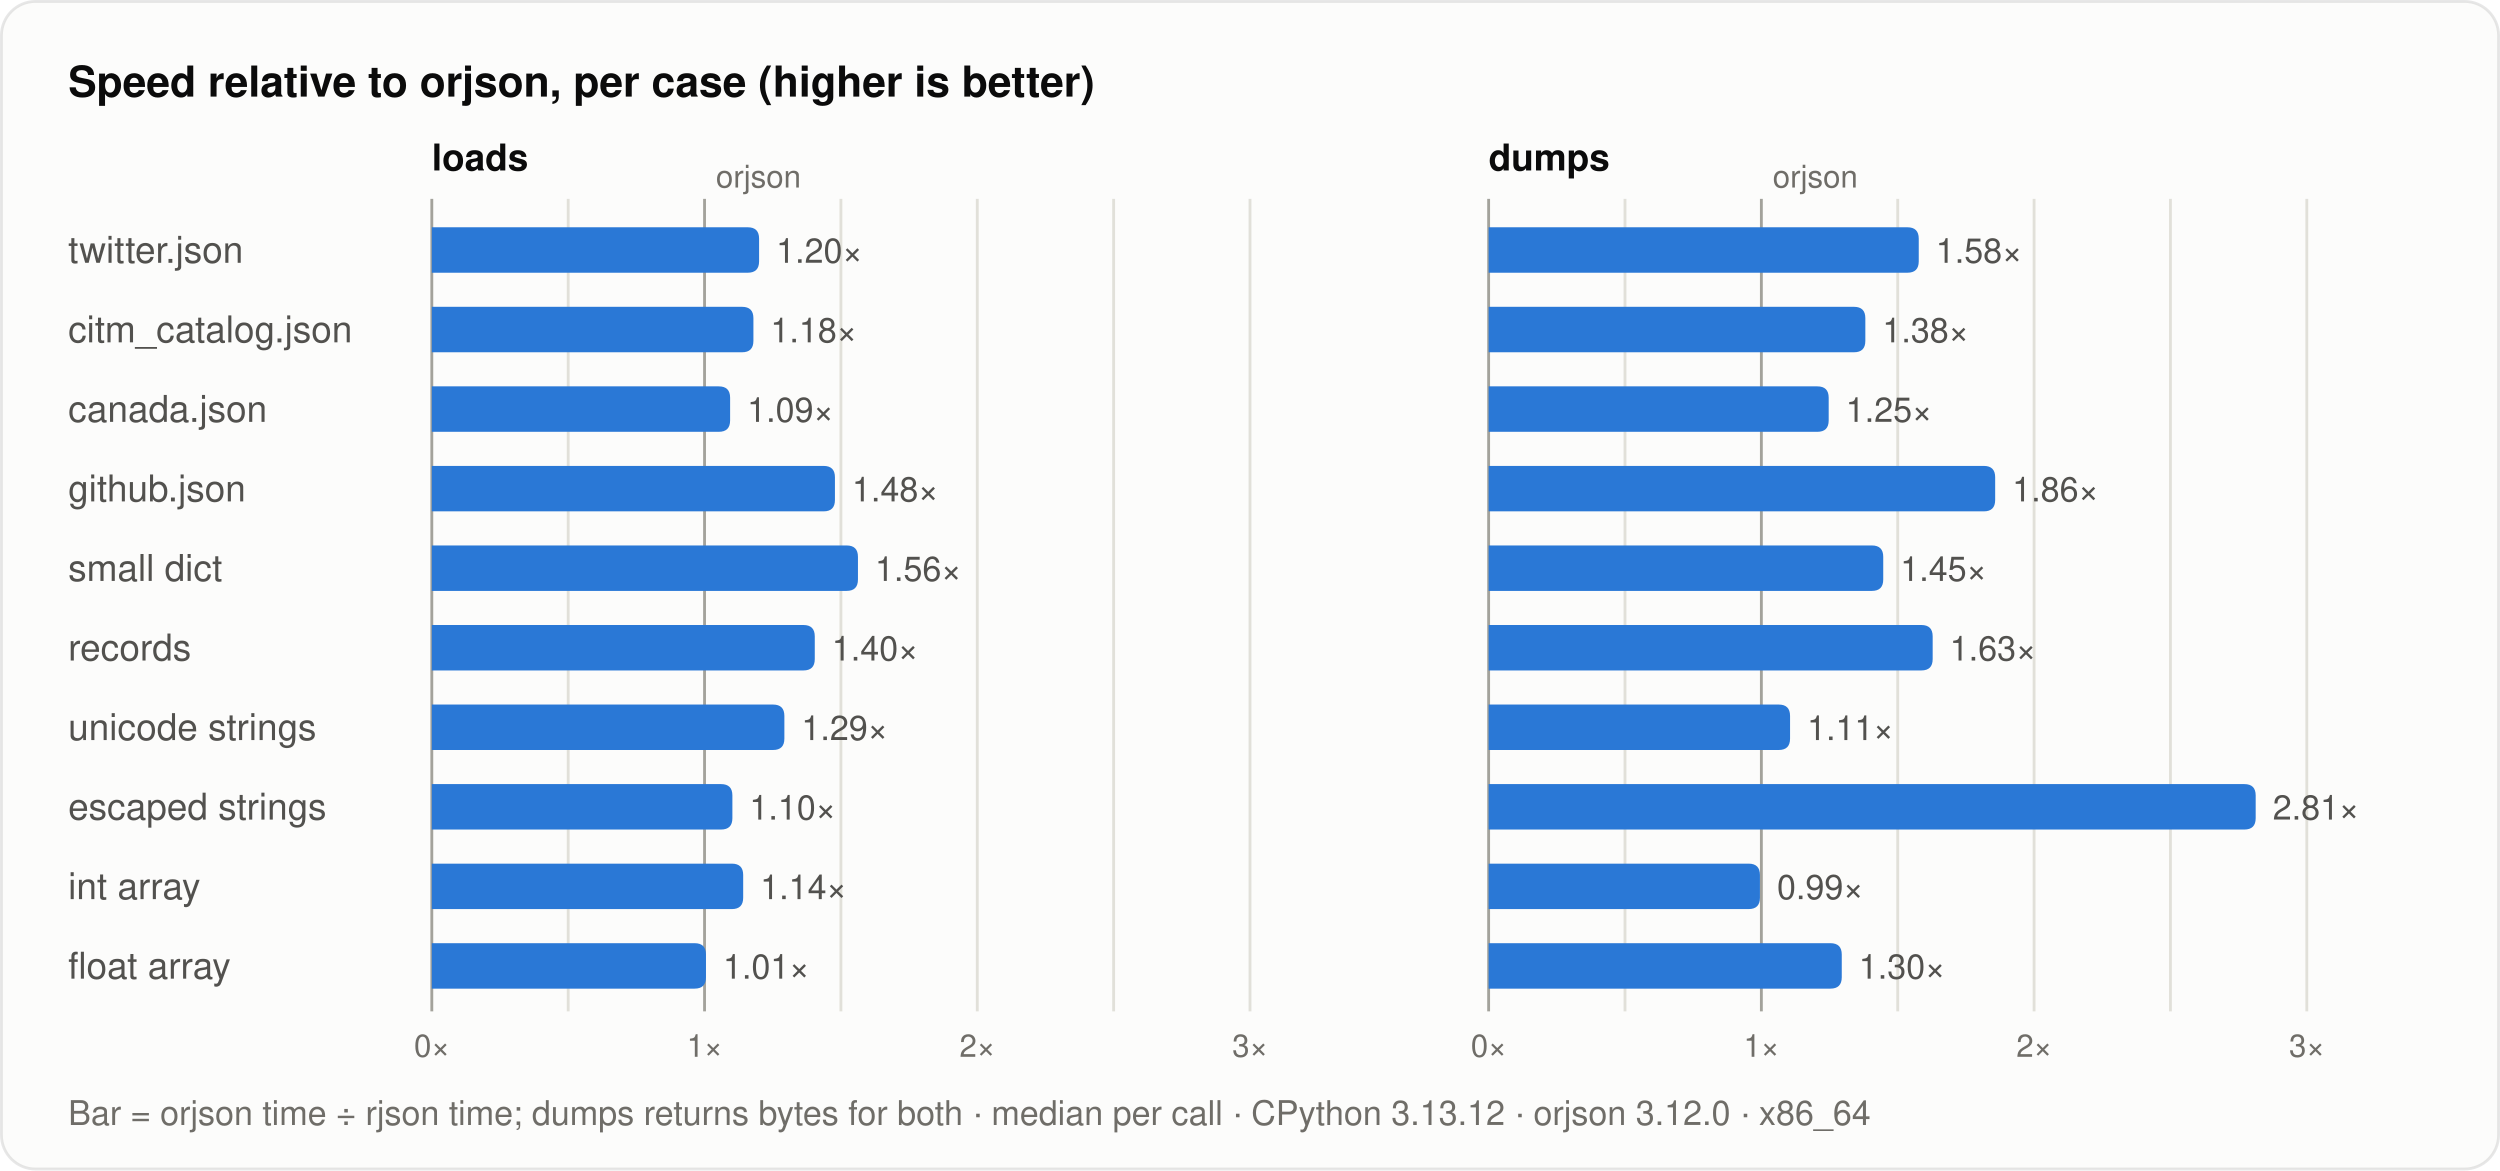
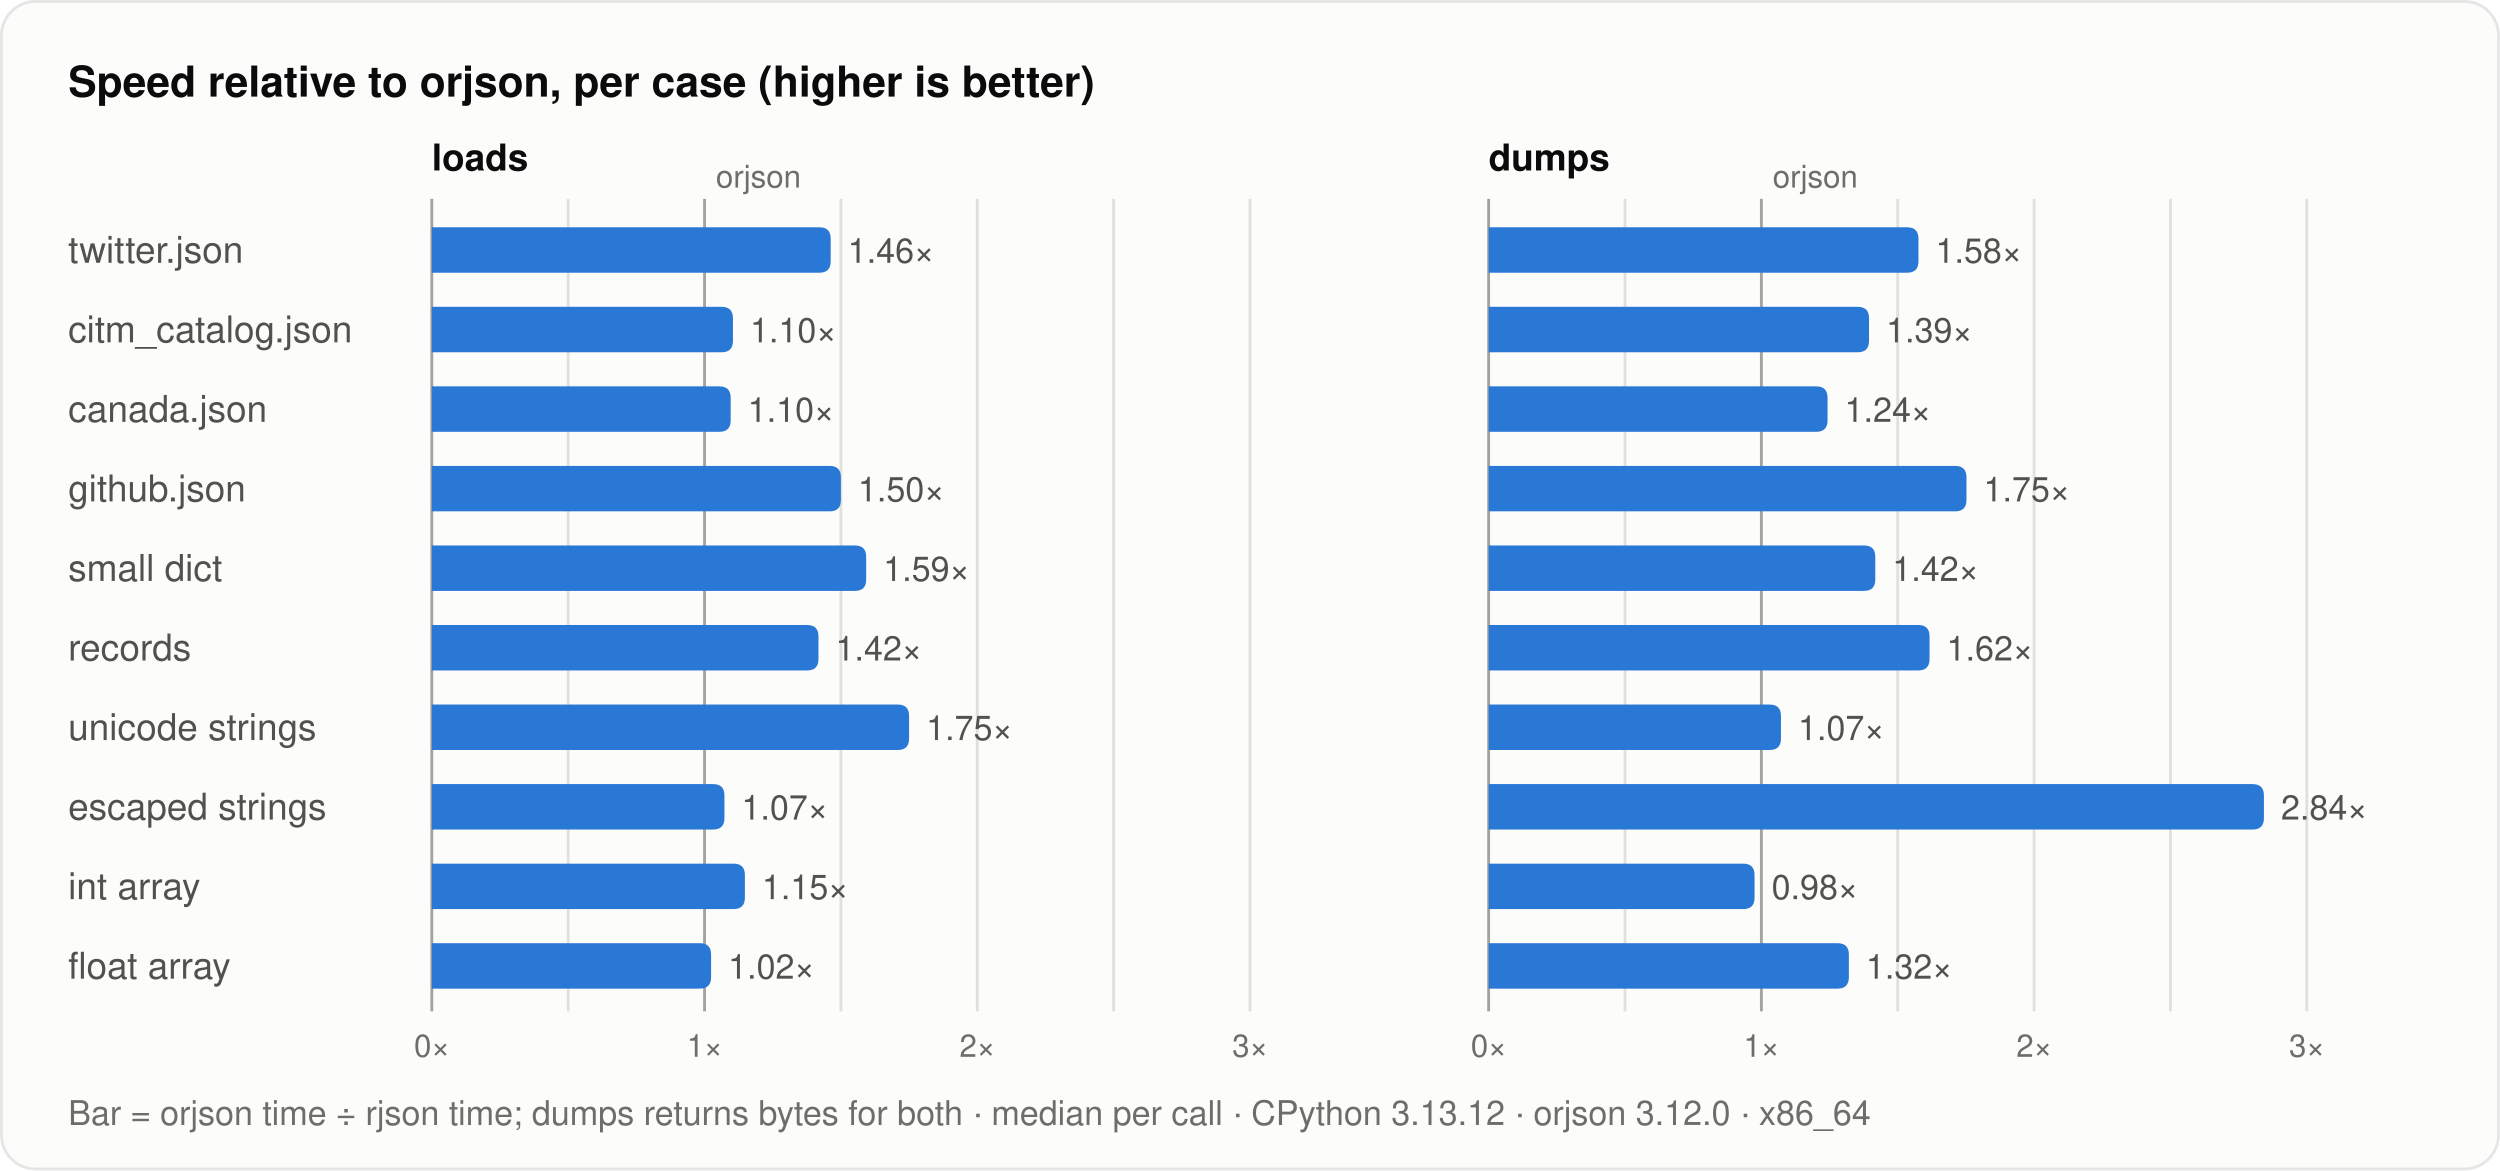
<svg xmlns="http://www.w3.org/2000/svg" width="880" height="412" viewBox="0 0 880 412" role="img" aria-label="rjson speed relative to orjson per benchmark case, loads and dumps">
  <rect x="0.5" y="0.5" width="879" height="411" rx="12" fill="#fcfcfb" stroke="rgba(11,11,11,0.10)" />
  <text x="24.0" y="34.0" font-family="system-ui, -apple-system, &quot;Segoe UI&quot;, Helvetica, Arial, sans-serif" font-size="15" font-weight="600" fill="#0b0b0b" text-anchor="start">Speed relative to orjson, per case (higher is better)</text>
  <text x="24.0" y="92.5" font-family="system-ui, -apple-system, &quot;Segoe UI&quot;, Helvetica, Arial, sans-serif" font-size="13" font-weight="400" fill="#52514e" text-anchor="start">twitter.json</text>
  <text x="24.0" y="120.5" font-family="system-ui, -apple-system, &quot;Segoe UI&quot;, Helvetica, Arial, sans-serif" font-size="13" font-weight="400" fill="#52514e" text-anchor="start">citm_catalog.json</text>
  <text x="24.0" y="148.5" font-family="system-ui, -apple-system, &quot;Segoe UI&quot;, Helvetica, Arial, sans-serif" font-size="13" font-weight="400" fill="#52514e" text-anchor="start">canada.json</text>
  <text x="24.0" y="176.5" font-family="system-ui, -apple-system, &quot;Segoe UI&quot;, Helvetica, Arial, sans-serif" font-size="13" font-weight="400" fill="#52514e" text-anchor="start">github.json</text>
  <text x="24.0" y="204.5" font-family="system-ui, -apple-system, &quot;Segoe UI&quot;, Helvetica, Arial, sans-serif" font-size="13" font-weight="400" fill="#52514e" text-anchor="start">small dict</text>
  <text x="24.0" y="232.5" font-family="system-ui, -apple-system, &quot;Segoe UI&quot;, Helvetica, Arial, sans-serif" font-size="13" font-weight="400" fill="#52514e" text-anchor="start">records</text>
  <text x="24.0" y="260.5" font-family="system-ui, -apple-system, &quot;Segoe UI&quot;, Helvetica, Arial, sans-serif" font-size="13" font-weight="400" fill="#52514e" text-anchor="start">unicode strings</text>
  <text x="24.0" y="288.5" font-family="system-ui, -apple-system, &quot;Segoe UI&quot;, Helvetica, Arial, sans-serif" font-size="13" font-weight="400" fill="#52514e" text-anchor="start">escaped strings</text>
  <text x="24.0" y="316.5" font-family="system-ui, -apple-system, &quot;Segoe UI&quot;, Helvetica, Arial, sans-serif" font-size="13" font-weight="400" fill="#52514e" text-anchor="start">int array</text>
  <text x="24.0" y="344.5" font-family="system-ui, -apple-system, &quot;Segoe UI&quot;, Helvetica, Arial, sans-serif" font-size="13" font-weight="400" fill="#52514e" text-anchor="start">float array</text>
  <text x="152.0" y="60.0" font-family="system-ui, -apple-system, &quot;Segoe UI&quot;, Helvetica, Arial, sans-serif" font-size="13" font-weight="600" fill="#0b0b0b" text-anchor="start">loads</text>
  <line x1="152.0" y1="70" x2="152.0" y2="356" stroke="#a3a29b" stroke-width="1" />
  <text x="152.0" y="372.0" font-family="system-ui, -apple-system, &quot;Segoe UI&quot;, Helvetica, Arial, sans-serif" font-size="11" font-weight="400" fill="#6f6d68" text-anchor="middle" style="font-variant-numeric: tabular-nums">0×</text>
  <line x1="200.0" y1="70" x2="200.0" y2="356" stroke="#e1e0d9" stroke-width="1" />
  <line x1="248.0" y1="70" x2="248.0" y2="356" stroke="#a3a29b" stroke-width="1" />
  <text x="248.0" y="372.0" font-family="system-ui, -apple-system, &quot;Segoe UI&quot;, Helvetica, Arial, sans-serif" font-size="11" font-weight="400" fill="#6f6d68" text-anchor="middle" style="font-variant-numeric: tabular-nums">1×</text>
  <line x1="296.0" y1="70" x2="296.0" y2="356" stroke="#e1e0d9" stroke-width="1" />
  <line x1="344.0" y1="70" x2="344.0" y2="356" stroke="#e1e0d9" stroke-width="1" />
  <text x="344.0" y="372.0" font-family="system-ui, -apple-system, &quot;Segoe UI&quot;, Helvetica, Arial, sans-serif" font-size="11" font-weight="400" fill="#6f6d68" text-anchor="middle" style="font-variant-numeric: tabular-nums">2×</text>
  <line x1="392.0" y1="70" x2="392.0" y2="356" stroke="#e1e0d9" stroke-width="1" />
  <line x1="440.0" y1="70" x2="440.0" y2="356" stroke="#e1e0d9" stroke-width="1" />
  <text x="440.0" y="372.0" font-family="system-ui, -apple-system, &quot;Segoe UI&quot;, Helvetica, Arial, sans-serif" font-size="11" font-weight="400" fill="#6f6d68" text-anchor="middle" style="font-variant-numeric: tabular-nums">3×</text>
  <text x="252.0" y="66.0" font-family="system-ui, -apple-system, &quot;Segoe UI&quot;, Helvetica, Arial, sans-serif" font-size="11" font-weight="400" fill="#6f6d68" text-anchor="start">orjson</text>
-   <path d="M152.0,80.0 H263.2 Q267.2,80.0 267.2,84.0 V92.0 Q267.2,96.0 263.2,96.0 H152.0 Z" fill="#2a78d6" />
-   <text x="273.2" y="92.5" font-family="system-ui, -apple-system, &quot;Segoe UI&quot;, Helvetica, Arial, sans-serif" font-size="12" font-weight="400" fill="#52514e" text-anchor="start" style="font-variant-numeric: tabular-nums">1.20×</text>
-   <path d="M152.0,108.0 H261.2 Q265.2,108.0 265.2,112.0 V120.0 Q265.2,124.0 261.2,124.0 H152.0 Z" fill="#2a78d6" />
-   <text x="271.2" y="120.5" font-family="system-ui, -apple-system, &quot;Segoe UI&quot;, Helvetica, Arial, sans-serif" font-size="12" font-weight="400" fill="#52514e" text-anchor="start" style="font-variant-numeric: tabular-nums">1.18×</text>
-   <path d="M152.0,136.0 H253.0 Q257.0,136.0 257.0,140.0 V148.0 Q257.0,152.0 253.0,152.0 H152.0 Z" fill="#2a78d6" />
-   <text x="263.0" y="148.5" font-family="system-ui, -apple-system, &quot;Segoe UI&quot;, Helvetica, Arial, sans-serif" font-size="12" font-weight="400" fill="#52514e" text-anchor="start" style="font-variant-numeric: tabular-nums">1.09×</text>
-   <path d="M152.0,164.0 H289.9 Q293.9,164.0 293.9,168.0 V176.0 Q293.9,180.0 289.9,180.0 H152.0 Z" fill="#2a78d6" />
-   <text x="299.9" y="176.5" font-family="system-ui, -apple-system, &quot;Segoe UI&quot;, Helvetica, Arial, sans-serif" font-size="12" font-weight="400" fill="#52514e" text-anchor="start" style="font-variant-numeric: tabular-nums">1.48×</text>
-   <path d="M152.0,192.0 H298.0 Q302.0,192.0 302.0,196.0 V204.0 Q302.0,208.0 298.0,208.0 H152.0 Z" fill="#2a78d6" />
-   <text x="308.0" y="204.5" font-family="system-ui, -apple-system, &quot;Segoe UI&quot;, Helvetica, Arial, sans-serif" font-size="12" font-weight="400" fill="#52514e" text-anchor="start" style="font-variant-numeric: tabular-nums">1.56×</text>
-   <path d="M152.0,220.0 H282.8 Q286.8,220.0 286.8,224.0 V232.0 Q286.8,236.0 282.8,236.0 H152.0 Z" fill="#2a78d6" />
-   <text x="292.8" y="232.5" font-family="system-ui, -apple-system, &quot;Segoe UI&quot;, Helvetica, Arial, sans-serif" font-size="12" font-weight="400" fill="#52514e" text-anchor="start" style="font-variant-numeric: tabular-nums">1.40×</text>
-   <path d="M152.0,248.0 H272.1 Q276.1,248.0 276.1,252.0 V260.0 Q276.1,264.0 272.1,264.0 H152.0 Z" fill="#2a78d6" />
-   <text x="282.1" y="260.5" font-family="system-ui, -apple-system, &quot;Segoe UI&quot;, Helvetica, Arial, sans-serif" font-size="12" font-weight="400" fill="#52514e" text-anchor="start" style="font-variant-numeric: tabular-nums">1.29×</text>
-   <path d="M152.0,276.0 H253.8 Q257.8,276.0 257.8,280.0 V288.0 Q257.8,292.0 253.8,292.0 H152.0 Z" fill="#2a78d6" />
-   <text x="263.8" y="288.5" font-family="system-ui, -apple-system, &quot;Segoe UI&quot;, Helvetica, Arial, sans-serif" font-size="12" font-weight="400" fill="#52514e" text-anchor="start" style="font-variant-numeric: tabular-nums">1.10×</text>
-   <path d="M152.0,304.0 H257.6 Q261.6,304.0 261.6,308.0 V316.0 Q261.6,320.0 257.6,320.0 H152.0 Z" fill="#2a78d6" />
-   <text x="267.6" y="316.5" font-family="system-ui, -apple-system, &quot;Segoe UI&quot;, Helvetica, Arial, sans-serif" font-size="12" font-weight="400" fill="#52514e" text-anchor="start" style="font-variant-numeric: tabular-nums">1.14×</text>
-   <path d="M152.0,332.0 H244.5 Q248.5,332.0 248.5,336.0 V344.0 Q248.5,348.0 244.5,348.0 H152.0 Z" fill="#2a78d6" />
-   <text x="254.5" y="344.5" font-family="system-ui, -apple-system, &quot;Segoe UI&quot;, Helvetica, Arial, sans-serif" font-size="12" font-weight="400" fill="#52514e" text-anchor="start" style="font-variant-numeric: tabular-nums">1.01×</text>
+   <path d="M152.0,80.0 H288.4 Q292.4,80.0 292.4,84.0 V92.0 Q292.4,96.0 288.4,96.0 H152.0 Z" fill="#2a78d6" />
+   <text x="298.4" y="92.5" font-family="system-ui, -apple-system, &quot;Segoe UI&quot;, Helvetica, Arial, sans-serif" font-size="12" font-weight="400" fill="#52514e" text-anchor="start" style="font-variant-numeric: tabular-nums">1.46×</text>
+   <path d="M152.0,108.0 H254.0 Q258.0,108.0 258.0,112.0 V120.0 Q258.0,124.0 254.0,124.0 H152.0 Z" fill="#2a78d6" />
+   <text x="264.0" y="120.5" font-family="system-ui, -apple-system, &quot;Segoe UI&quot;, Helvetica, Arial, sans-serif" font-size="12" font-weight="400" fill="#52514e" text-anchor="start" style="font-variant-numeric: tabular-nums">1.10×</text>
+   <path d="M152.0,136.0 H253.2 Q257.2,136.0 257.2,140.0 V148.0 Q257.2,152.0 253.2,152.0 H152.0 Z" fill="#2a78d6" />
+   <text x="263.2" y="148.5" font-family="system-ui, -apple-system, &quot;Segoe UI&quot;, Helvetica, Arial, sans-serif" font-size="12" font-weight="400" fill="#52514e" text-anchor="start" style="font-variant-numeric: tabular-nums">1.10×</text>
+   <path d="M152.0,164.0 H292.0 Q296.0,164.0 296.0,168.0 V176.0 Q296.0,180.0 292.0,180.0 H152.0 Z" fill="#2a78d6" />
+   <text x="302.0" y="176.5" font-family="system-ui, -apple-system, &quot;Segoe UI&quot;, Helvetica, Arial, sans-serif" font-size="12" font-weight="400" fill="#52514e" text-anchor="start" style="font-variant-numeric: tabular-nums">1.50×</text>
+   <path d="M152.0,192.0 H300.9 Q304.9,192.0 304.9,196.0 V204.0 Q304.9,208.0 300.9,208.0 H152.0 Z" fill="#2a78d6" />
+   <text x="310.9" y="204.5" font-family="system-ui, -apple-system, &quot;Segoe UI&quot;, Helvetica, Arial, sans-serif" font-size="12" font-weight="400" fill="#52514e" text-anchor="start" style="font-variant-numeric: tabular-nums">1.59×</text>
+   <path d="M152.0,220.0 H284.1 Q288.1,220.0 288.1,224.0 V232.0 Q288.1,236.0 284.1,236.0 H152.0 Z" fill="#2a78d6" />
+   <text x="294.1" y="232.5" font-family="system-ui, -apple-system, &quot;Segoe UI&quot;, Helvetica, Arial, sans-serif" font-size="12" font-weight="400" fill="#52514e" text-anchor="start" style="font-variant-numeric: tabular-nums">1.42×</text>
+   <path d="M152.0,248.0 H316.0 Q320.0,248.0 320.0,252.0 V260.0 Q320.0,264.0 316.0,264.0 H152.0 Z" fill="#2a78d6" />
+   <text x="326.0" y="260.5" font-family="system-ui, -apple-system, &quot;Segoe UI&quot;, Helvetica, Arial, sans-serif" font-size="12" font-weight="400" fill="#52514e" text-anchor="start" style="font-variant-numeric: tabular-nums">1.75×</text>
+   <path d="M152.0,276.0 H251.0 Q255.0,276.0 255.0,280.0 V288.0 Q255.0,292.0 251.0,292.0 H152.0 Z" fill="#2a78d6" />
+   <text x="261.0" y="288.5" font-family="system-ui, -apple-system, &quot;Segoe UI&quot;, Helvetica, Arial, sans-serif" font-size="12" font-weight="400" fill="#52514e" text-anchor="start" style="font-variant-numeric: tabular-nums">1.07×</text>
+   <path d="M152.0,304.0 H258.2 Q262.2,304.0 262.2,308.0 V316.0 Q262.2,320.0 258.2,320.0 H152.0 Z" fill="#2a78d6" />
+   <text x="268.2" y="316.5" font-family="system-ui, -apple-system, &quot;Segoe UI&quot;, Helvetica, Arial, sans-serif" font-size="12" font-weight="400" fill="#52514e" text-anchor="start" style="font-variant-numeric: tabular-nums">1.15×</text>
+   <path d="M152.0,332.0 H246.3 Q250.3,332.0 250.3,336.0 V344.0 Q250.3,348.0 246.3,348.0 H152.0 Z" fill="#2a78d6" />
+   <text x="256.3" y="344.5" font-family="system-ui, -apple-system, &quot;Segoe UI&quot;, Helvetica, Arial, sans-serif" font-size="12" font-weight="400" fill="#52514e" text-anchor="start" style="font-variant-numeric: tabular-nums">1.02×</text>
  <text x="524.0" y="60.0" font-family="system-ui, -apple-system, &quot;Segoe UI&quot;, Helvetica, Arial, sans-serif" font-size="13" font-weight="600" fill="#0b0b0b" text-anchor="start">dumps</text>
  <line x1="524.0" y1="70" x2="524.0" y2="356" stroke="#a3a29b" stroke-width="1" />
  <text x="524.0" y="372.0" font-family="system-ui, -apple-system, &quot;Segoe UI&quot;, Helvetica, Arial, sans-serif" font-size="11" font-weight="400" fill="#6f6d68" text-anchor="middle" style="font-variant-numeric: tabular-nums">0×</text>
  <line x1="572.0" y1="70" x2="572.0" y2="356" stroke="#e1e0d9" stroke-width="1" />
  <line x1="620.0" y1="70" x2="620.0" y2="356" stroke="#a3a29b" stroke-width="1" />
  <text x="620.0" y="372.0" font-family="system-ui, -apple-system, &quot;Segoe UI&quot;, Helvetica, Arial, sans-serif" font-size="11" font-weight="400" fill="#6f6d68" text-anchor="middle" style="font-variant-numeric: tabular-nums">1×</text>
  <line x1="668.0" y1="70" x2="668.0" y2="356" stroke="#e1e0d9" stroke-width="1" />
  <line x1="716.0" y1="70" x2="716.0" y2="356" stroke="#e1e0d9" stroke-width="1" />
  <text x="716.0" y="372.0" font-family="system-ui, -apple-system, &quot;Segoe UI&quot;, Helvetica, Arial, sans-serif" font-size="11" font-weight="400" fill="#6f6d68" text-anchor="middle" style="font-variant-numeric: tabular-nums">2×</text>
  <line x1="764.0" y1="70" x2="764.0" y2="356" stroke="#e1e0d9" stroke-width="1" />
  <line x1="812.0" y1="70" x2="812.0" y2="356" stroke="#e1e0d9" stroke-width="1" />
  <text x="812.0" y="372.0" font-family="system-ui, -apple-system, &quot;Segoe UI&quot;, Helvetica, Arial, sans-serif" font-size="11" font-weight="400" fill="#6f6d68" text-anchor="middle" style="font-variant-numeric: tabular-nums">3×</text>
  <text x="624.0" y="66.0" font-family="system-ui, -apple-system, &quot;Segoe UI&quot;, Helvetica, Arial, sans-serif" font-size="11" font-weight="400" fill="#6f6d68" text-anchor="start">orjson</text>
-   <path d="M524.0,80.0 H671.4 Q675.4,80.0 675.4,84.0 V92.0 Q675.4,96.0 671.4,96.0 H524.0 Z" fill="#2a78d6" />
-   <text x="681.4" y="92.5" font-family="system-ui, -apple-system, &quot;Segoe UI&quot;, Helvetica, Arial, sans-serif" font-size="12" font-weight="400" fill="#52514e" text-anchor="start" style="font-variant-numeric: tabular-nums">1.58×</text>
-   <path d="M524.0,108.0 H652.6 Q656.6,108.0 656.6,112.0 V120.0 Q656.6,124.0 652.6,124.0 H524.0 Z" fill="#2a78d6" />
-   <text x="662.6" y="120.5" font-family="system-ui, -apple-system, &quot;Segoe UI&quot;, Helvetica, Arial, sans-serif" font-size="12" font-weight="400" fill="#52514e" text-anchor="start" style="font-variant-numeric: tabular-nums">1.38×</text>
-   <path d="M524.0,136.0 H639.7 Q643.7,136.0 643.7,140.0 V148.0 Q643.7,152.0 639.7,152.0 H524.0 Z" fill="#2a78d6" />
-   <text x="649.7" y="148.5" font-family="system-ui, -apple-system, &quot;Segoe UI&quot;, Helvetica, Arial, sans-serif" font-size="12" font-weight="400" fill="#52514e" text-anchor="start" style="font-variant-numeric: tabular-nums">1.25×</text>
-   <path d="M524.0,164.0 H698.3 Q702.3,164.0 702.3,168.0 V176.0 Q702.3,180.0 698.3,180.0 H524.0 Z" fill="#2a78d6" />
-   <text x="708.3" y="176.5" font-family="system-ui, -apple-system, &quot;Segoe UI&quot;, Helvetica, Arial, sans-serif" font-size="12" font-weight="400" fill="#52514e" text-anchor="start" style="font-variant-numeric: tabular-nums">1.86×</text>
-   <path d="M524.0,192.0 H658.9 Q662.9,192.0 662.9,196.0 V204.0 Q662.9,208.0 658.9,208.0 H524.0 Z" fill="#2a78d6" />
-   <text x="668.9" y="204.5" font-family="system-ui, -apple-system, &quot;Segoe UI&quot;, Helvetica, Arial, sans-serif" font-size="12" font-weight="400" fill="#52514e" text-anchor="start" style="font-variant-numeric: tabular-nums">1.45×</text>
-   <path d="M524.0,220.0 H676.3 Q680.3,220.0 680.3,224.0 V232.0 Q680.3,236.0 676.3,236.0 H524.0 Z" fill="#2a78d6" />
-   <text x="686.3" y="232.5" font-family="system-ui, -apple-system, &quot;Segoe UI&quot;, Helvetica, Arial, sans-serif" font-size="12" font-weight="400" fill="#52514e" text-anchor="start" style="font-variant-numeric: tabular-nums">1.63×</text>
-   <path d="M524.0,248.0 H626.1 Q630.1,248.0 630.1,252.0 V260.0 Q630.1,264.0 626.1,264.0 H524.0 Z" fill="#2a78d6" />
-   <text x="636.1" y="260.5" font-family="system-ui, -apple-system, &quot;Segoe UI&quot;, Helvetica, Arial, sans-serif" font-size="12" font-weight="400" fill="#52514e" text-anchor="start" style="font-variant-numeric: tabular-nums">1.11×</text>
-   <path d="M524.0,276.0 H790.0 Q794.0,276.0 794.0,280.0 V288.0 Q794.0,292.0 790.0,292.0 H524.0 Z" fill="#2a78d6" />
-   <text x="800.0" y="288.5" font-family="system-ui, -apple-system, &quot;Segoe UI&quot;, Helvetica, Arial, sans-serif" font-size="12" font-weight="400" fill="#52514e" text-anchor="start" style="font-variant-numeric: tabular-nums">2.81×</text>
-   <path d="M524.0,304.0 H615.5 Q619.5,304.0 619.5,308.0 V316.0 Q619.5,320.0 615.5,320.0 H524.0 Z" fill="#2a78d6" />
-   <text x="625.5" y="316.5" font-family="system-ui, -apple-system, &quot;Segoe UI&quot;, Helvetica, Arial, sans-serif" font-size="12" font-weight="400" fill="#52514e" text-anchor="start" style="font-variant-numeric: tabular-nums">0.99×</text>
-   <path d="M524.0,332.0 H644.3 Q648.3,332.0 648.3,336.0 V344.0 Q648.3,348.0 644.3,348.0 H524.0 Z" fill="#2a78d6" />
-   <text x="654.3" y="344.5" font-family="system-ui, -apple-system, &quot;Segoe UI&quot;, Helvetica, Arial, sans-serif" font-size="12" font-weight="400" fill="#52514e" text-anchor="start" style="font-variant-numeric: tabular-nums">1.30×</text>
+   <path d="M524.0,80.0 H671.3 Q675.3,80.0 675.3,84.0 V92.0 Q675.3,96.0 671.3,96.0 H524.0 Z" fill="#2a78d6" />
+   <text x="681.3" y="92.5" font-family="system-ui, -apple-system, &quot;Segoe UI&quot;, Helvetica, Arial, sans-serif" font-size="12" font-weight="400" fill="#52514e" text-anchor="start" style="font-variant-numeric: tabular-nums">1.58×</text>
+   <path d="M524.0,108.0 H653.9 Q657.9,108.0 657.9,112.0 V120.0 Q657.9,124.0 653.9,124.0 H524.0 Z" fill="#2a78d6" />
+   <text x="663.9" y="120.5" font-family="system-ui, -apple-system, &quot;Segoe UI&quot;, Helvetica, Arial, sans-serif" font-size="12" font-weight="400" fill="#52514e" text-anchor="start" style="font-variant-numeric: tabular-nums">1.39×</text>
+   <path d="M524.0,136.0 H639.3 Q643.3,136.0 643.3,140.0 V148.0 Q643.3,152.0 639.3,152.0 H524.0 Z" fill="#2a78d6" />
+   <text x="649.3" y="148.5" font-family="system-ui, -apple-system, &quot;Segoe UI&quot;, Helvetica, Arial, sans-serif" font-size="12" font-weight="400" fill="#52514e" text-anchor="start" style="font-variant-numeric: tabular-nums">1.24×</text>
+   <path d="M524.0,164.0 H688.2 Q692.2,164.0 692.2,168.0 V176.0 Q692.2,180.0 688.2,180.0 H524.0 Z" fill="#2a78d6" />
+   <text x="698.2" y="176.5" font-family="system-ui, -apple-system, &quot;Segoe UI&quot;, Helvetica, Arial, sans-serif" font-size="12" font-weight="400" fill="#52514e" text-anchor="start" style="font-variant-numeric: tabular-nums">1.75×</text>
+   <path d="M524.0,192.0 H656.1 Q660.1,192.0 660.1,196.0 V204.0 Q660.1,208.0 656.1,208.0 H524.0 Z" fill="#2a78d6" />
+   <text x="666.1" y="204.5" font-family="system-ui, -apple-system, &quot;Segoe UI&quot;, Helvetica, Arial, sans-serif" font-size="12" font-weight="400" fill="#52514e" text-anchor="start" style="font-variant-numeric: tabular-nums">1.42×</text>
+   <path d="M524.0,220.0 H675.2 Q679.2,220.0 679.2,224.0 V232.0 Q679.2,236.0 675.2,236.0 H524.0 Z" fill="#2a78d6" />
+   <text x="685.2" y="232.5" font-family="system-ui, -apple-system, &quot;Segoe UI&quot;, Helvetica, Arial, sans-serif" font-size="12" font-weight="400" fill="#52514e" text-anchor="start" style="font-variant-numeric: tabular-nums">1.62×</text>
+   <path d="M524.0,248.0 H622.9 Q626.9,248.0 626.9,252.0 V260.0 Q626.9,264.0 622.9,264.0 H524.0 Z" fill="#2a78d6" />
+   <text x="632.9" y="260.5" font-family="system-ui, -apple-system, &quot;Segoe UI&quot;, Helvetica, Arial, sans-serif" font-size="12" font-weight="400" fill="#52514e" text-anchor="start" style="font-variant-numeric: tabular-nums">1.07×</text>
+   <path d="M524.0,276.0 H792.9 Q796.9,276.0 796.9,280.0 V288.0 Q796.9,292.0 792.9,292.0 H524.0 Z" fill="#2a78d6" />
+   <text x="802.9" y="288.5" font-family="system-ui, -apple-system, &quot;Segoe UI&quot;, Helvetica, Arial, sans-serif" font-size="12" font-weight="400" fill="#52514e" text-anchor="start" style="font-variant-numeric: tabular-nums">2.84×</text>
+   <path d="M524.0,304.0 H613.6 Q617.6,304.0 617.6,308.0 V316.0 Q617.6,320.0 613.6,320.0 H524.0 Z" fill="#2a78d6" />
+   <text x="623.6" y="316.5" font-family="system-ui, -apple-system, &quot;Segoe UI&quot;, Helvetica, Arial, sans-serif" font-size="12" font-weight="400" fill="#52514e" text-anchor="start" style="font-variant-numeric: tabular-nums">0.98×</text>
+   <path d="M524.0,332.0 H646.8 Q650.8,332.0 650.8,336.0 V344.0 Q650.8,348.0 646.8,348.0 H524.0 Z" fill="#2a78d6" />
+   <text x="656.8" y="344.5" font-family="system-ui, -apple-system, &quot;Segoe UI&quot;, Helvetica, Arial, sans-serif" font-size="12" font-weight="400" fill="#52514e" text-anchor="start" style="font-variant-numeric: tabular-nums">1.32×</text>
  <text x="24.0" y="396.0" font-family="system-ui, -apple-system, &quot;Segoe UI&quot;, Helvetica, Arial, sans-serif" font-size="12" font-weight="400" fill="#6f6d68" text-anchor="start">Bar = orjson time ÷ rjson time; dumps returns bytes for both · median per call · CPython 3.13.12 · orjson 3.12.0 · x86_64</text>
</svg>
